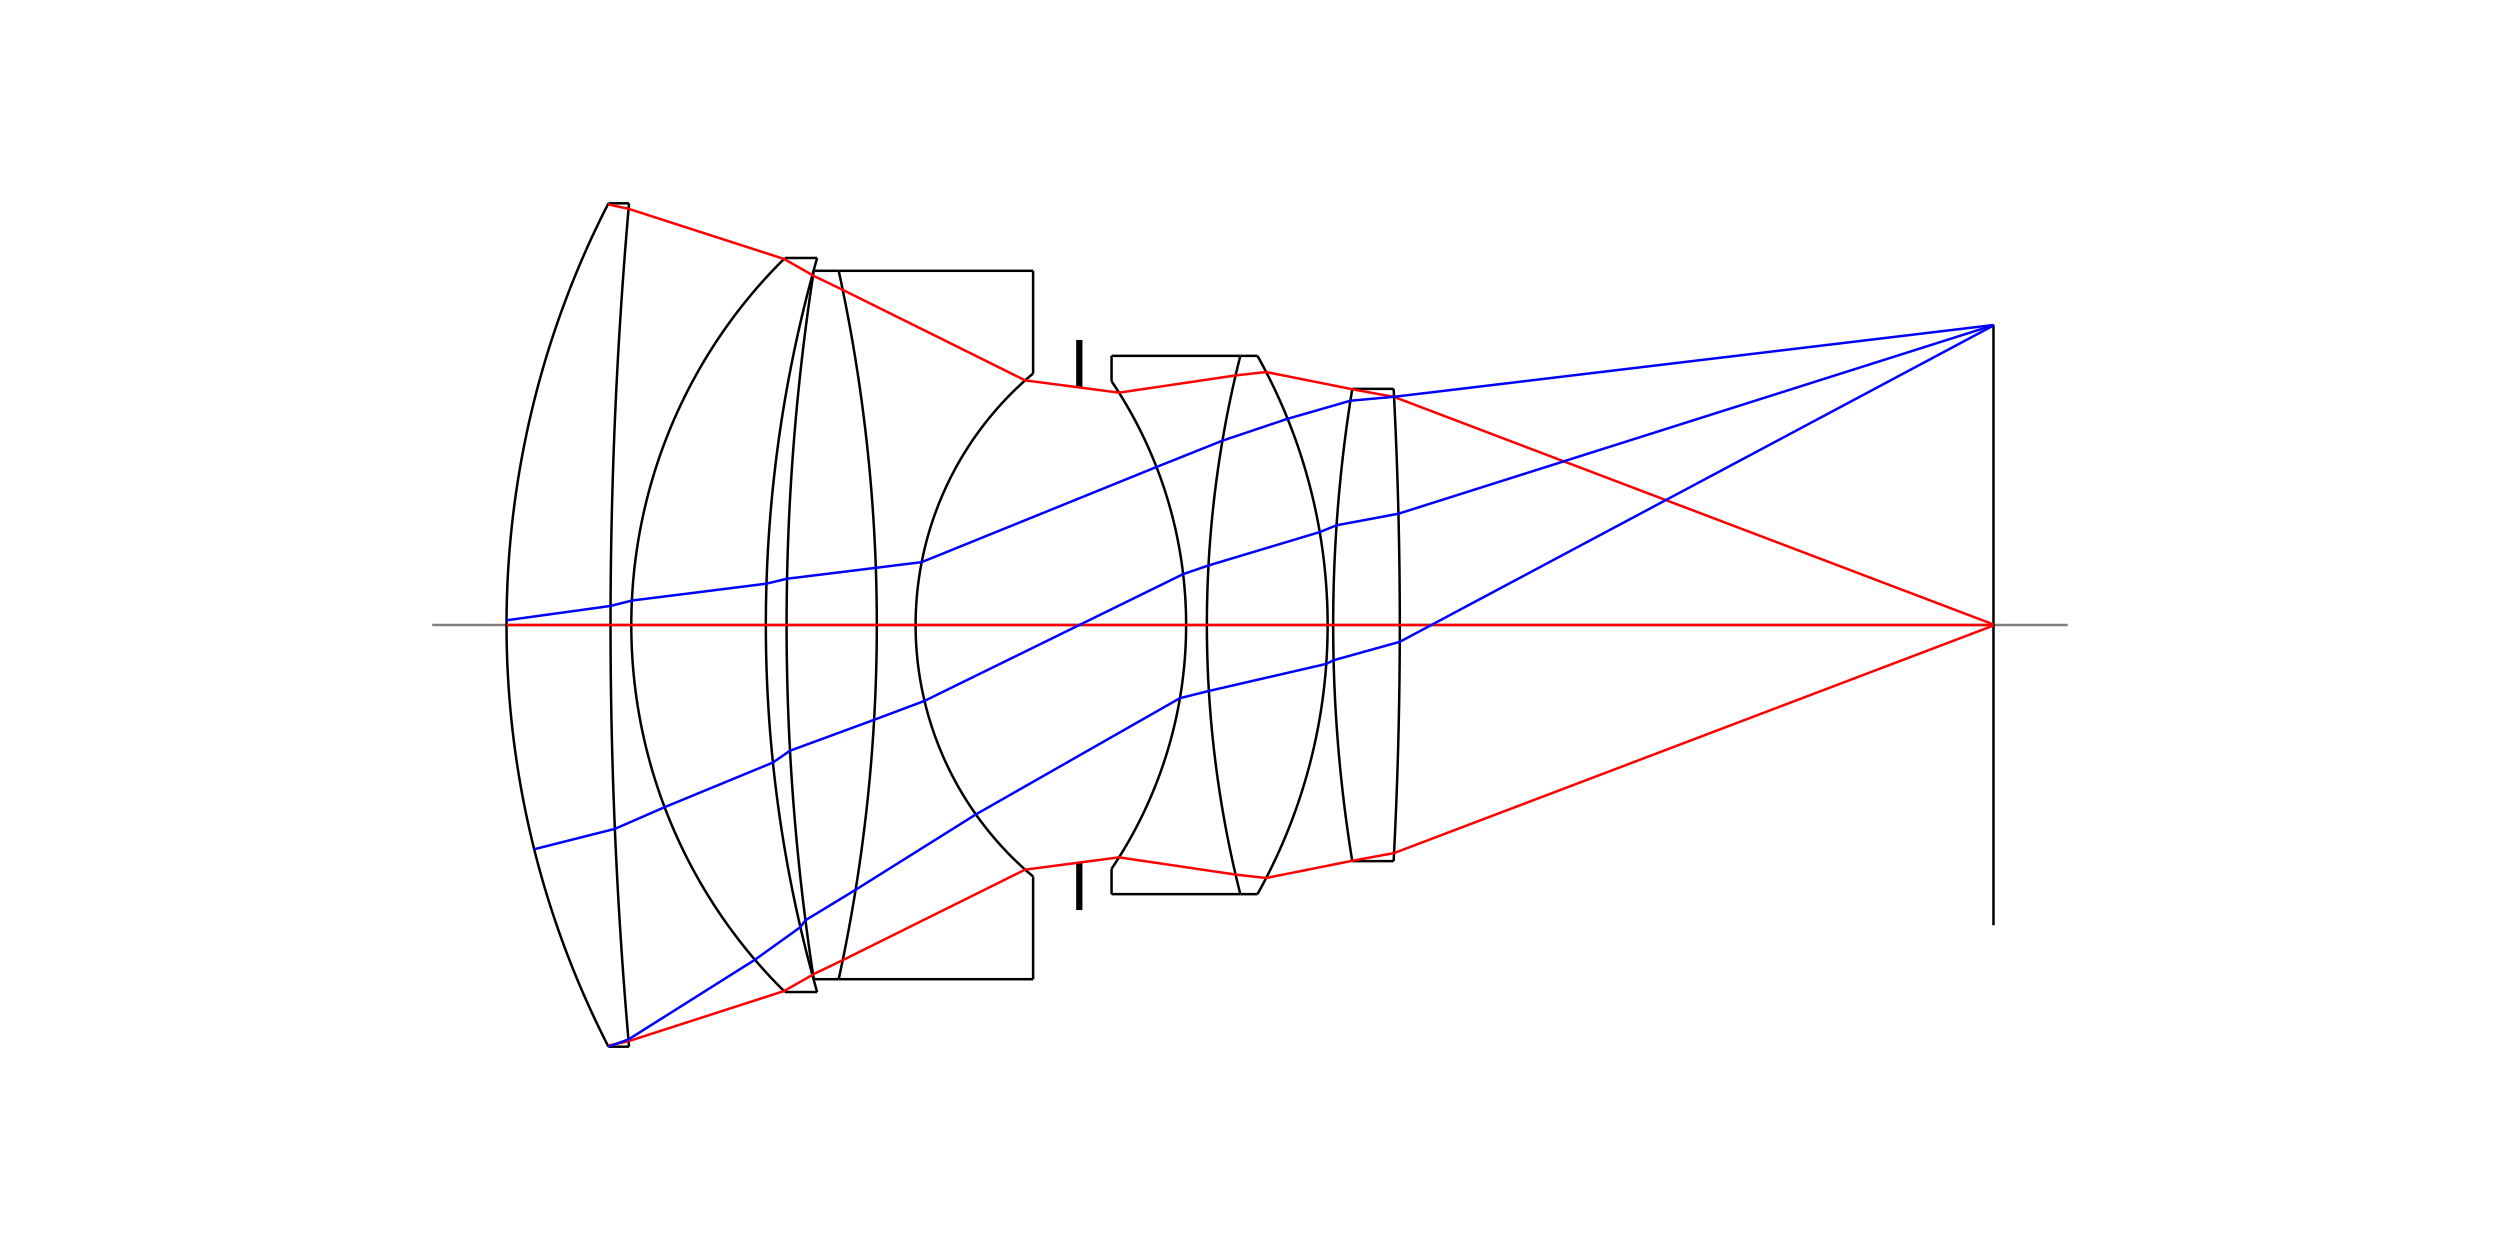
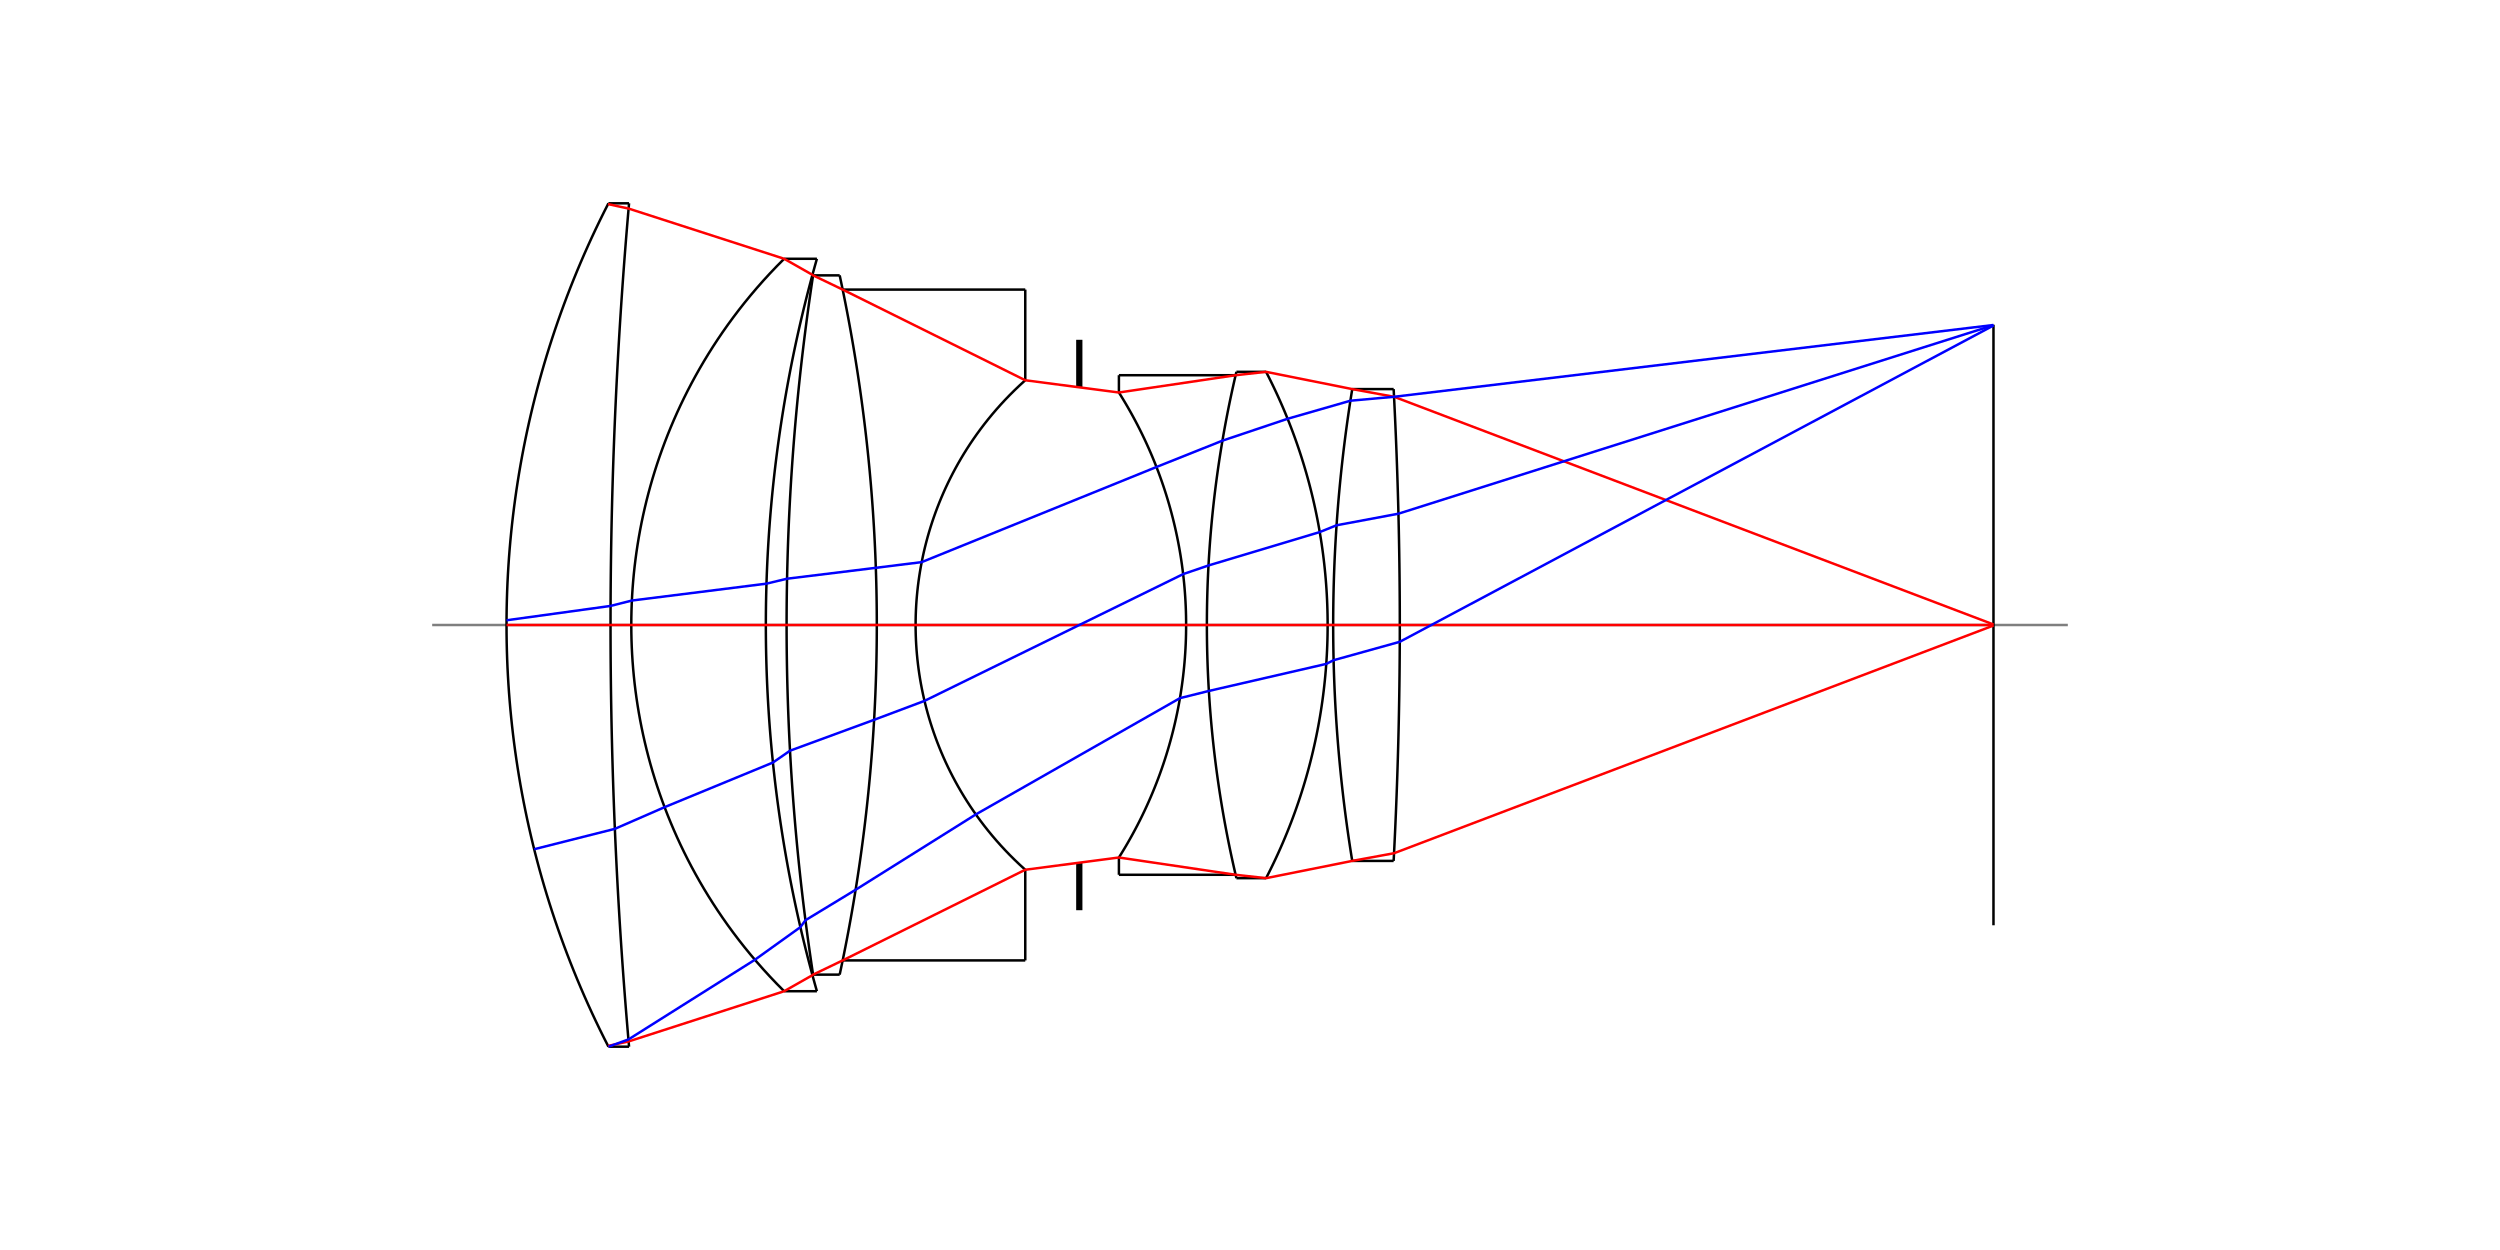
<svg xmlns="http://www.w3.org/2000/svg" width="1000px" height="500px" version="1.1">
  <rect x="0" y="0" width="1000" height="500" fill="#ffffff" />
  <defs>
    <g id="dot">
      <line x1="1" y1="1" x2="0" y2="0" />
    </g>
    <g id="cross">
      <line x1="-3" y1="0" x2="3" y2="0" />
      <line x1="0" y1="-3" x2="0" y2="3" />
    </g>
    <g id="square">
      <line x1="-3" y1="-3" x2="-3" y2="3" />
      <line x1="-3" y1="3" x2="3" y2="3" />
      <line x1="3" y1="3" x2="3" y2="-3" />
      <line x1="3" y1="-3" x2="-3" y2="-3" />
    </g>
    <g id="round">
      <ellipse cx="0" cy="0" rx="3" ry="3" fill="none" />
    </g>
    <g id="triangle">
      <line x1="0" y1="-3" x2="-3" y2="3" />
      <line x1="-3" y1="3" x2="3" y2="3" />
      <line x1="0" y1="-3" x2="3" y2="3" />
    </g>
  </defs>
  <line x1="172.87" y1="250" x2="827.13" y2="250" stroke="#7f7f7f" />
-   <line x1="431.718" y1="154.983" x2="431.718" y2="135.98" stroke="#000000" stroke-width="2.5" />
-   <line x1="431.718" y1="345.017" x2="431.718" y2="364.02" stroke="#000000" stroke-width="2.5" />
+   <line x1="431.718" y1="154.929" x2="431.718" y2="135.915" stroke="#000000" stroke-width="2.5" />
+   <line x1="431.718" y1="345.071" x2="431.718" y2="364.085" stroke="#000000" stroke-width="2.5" />
  <polyline fill="none" stroke="#000000" points="243.376,418.674 241.666,415.3 239.999,411.927 238.374,408.553 236.791,405.18 235.25,401.806 233.749,398.433 232.289,395.059 230.867,391.686 229.486,388.312 228.142,384.939 226.837,381.565 225.57,378.192 224.34,374.818 223.147,371.445 221.991,368.072 220.871,364.698 219.786,361.325 218.738,357.951 217.724,354.578 216.746,351.204 215.802,347.831 214.892,344.457 214.017,341.084 213.175,337.71 212.367,334.337 211.592,330.963 210.851,327.59 210.143,324.216 209.467,320.843 208.824,317.469 208.213,314.096 207.635,310.722 207.089,307.349 206.574,303.976 206.092,300.602 205.641,297.229 205.222,293.855 204.834,290.482 204.478,287.108 204.153,283.735 203.859,280.361 203.596,276.988 203.365,273.614 203.164,270.241 202.994,266.867 202.856,263.494 202.748,260.12 202.671,256.747 202.624,253.373 202.609,250 202.624,246.627 202.671,243.253 202.748,239.88 202.856,236.506 202.994,233.133 203.164,229.759 203.365,226.386 203.596,223.012 203.859,219.639 204.153,216.265 204.478,212.892 204.834,209.518 205.222,206.145 205.641,202.771 206.092,199.398 206.574,196.024 207.089,192.651 207.635,189.278 208.213,185.904 208.824,182.531 209.467,179.157 210.143,175.784 210.851,172.41 211.592,169.037 212.367,165.663 213.175,162.29 214.017,158.916 214.892,155.543 215.802,152.169 216.746,148.796 217.724,145.422 218.738,142.049 219.786,138.675 220.871,135.302 221.991,131.928 223.147,128.555 224.34,125.182 225.57,121.808 226.837,118.435 228.142,115.061 229.486,111.688 230.867,108.314 232.289,104.941 233.749,101.567 235.25,98.194 236.791,94.82 238.374,91.447 239.999,88.073 241.666,84.7 243.376,81.326 " />
  <polyline fill="none" stroke="#000000" points="251.623,418.674 251.329,415.3 251.041,411.927 250.759,408.553 250.483,405.18 250.213,401.806 249.949,398.433 249.691,395.059 249.438,391.686 249.192,388.312 248.952,384.939 248.718,381.565 248.489,378.192 248.267,374.818 248.051,371.445 247.84,368.072 247.636,364.698 247.437,361.325 247.244,357.951 247.058,354.578 246.877,351.204 246.702,347.831 246.533,344.457 246.371,341.084 246.214,337.71 246.063,334.337 245.917,330.963 245.778,327.59 245.645,324.216 245.518,320.843 245.396,317.469 245.281,314.096 245.171,310.722 245.068,307.349 244.97,303.976 244.878,300.602 244.793,297.229 244.713,293.855 244.639,290.482 244.571,287.108 244.509,283.735 244.452,280.361 244.402,276.988 244.358,273.614 244.319,270.241 244.287,266.867 244.26,263.494 244.239,260.12 244.225,256.747 244.216,253.373 244.213,250 244.216,246.627 244.225,243.253 244.239,239.88 244.26,236.506 244.287,233.133 244.319,229.759 244.358,226.386 244.402,223.012 244.452,219.639 244.509,216.265 244.571,212.892 244.639,209.518 244.713,206.145 244.793,202.771 244.878,199.398 244.97,196.024 245.068,192.651 245.171,189.278 245.281,185.904 245.396,182.531 245.518,179.157 245.645,175.784 245.778,172.41 245.917,169.037 246.063,165.663 246.214,162.29 246.371,158.916 246.533,155.543 246.702,152.169 246.877,148.796 247.058,145.422 247.244,142.049 247.437,138.675 247.636,135.302 247.84,131.928 248.051,128.555 248.267,125.182 248.489,121.808 248.718,118.435 248.952,115.061 249.192,111.688 249.438,108.314 249.691,104.941 249.949,101.567 250.213,98.194 250.483,94.82 250.759,91.447 251.041,88.073 251.329,84.7 251.623,81.326 " />
  <line x1="243.376" y1="81.326" x2="251.623" y2="81.326" stroke="#000000" />
  <line x1="243.376" y1="418.674" x2="251.623" y2="418.674" stroke="#000000" />
-   <polyline fill="none" stroke="#000000" points="313.989,396.809 311.066,393.873 308.258,390.937 305.558,388 302.959,385.064 300.458,382.128 298.05,379.192 295.73,376.256 293.495,373.32 291.342,370.383 289.266,367.447 287.267,364.511 285.34,361.575 283.483,358.639 281.695,355.702 279.973,352.766 278.315,349.83 276.72,346.894 275.185,343.958 273.71,341.022 272.293,338.085 270.933,335.149 269.628,332.213 268.377,329.277 267.179,326.341 266.034,323.405 264.94,320.468 263.896,317.532 262.902,314.596 261.957,311.66 261.06,308.724 260.211,305.787 259.408,302.851 258.652,299.915 257.942,296.979 257.277,294.043 256.657,291.107 256.081,288.17 255.55,285.234 255.062,282.298 254.617,279.362 254.216,276.426 253.858,273.489 253.542,270.553 253.269,267.617 253.038,264.681 252.85,261.745 252.703,258.809 252.598,255.872 252.535,252.936 252.515,250 252.535,247.064 252.598,244.128 252.703,241.191 252.85,238.255 253.038,235.319 253.269,232.383 253.542,229.447 253.858,226.511 254.216,223.574 254.617,220.638 255.062,217.702 255.55,214.766 256.081,211.83 256.657,208.893 257.277,205.957 257.942,203.021 258.652,200.085 259.408,197.149 260.211,194.213 261.06,191.276 261.957,188.34 262.902,185.404 263.896,182.468 264.94,179.532 266.034,176.595 267.179,173.659 268.377,170.723 269.628,167.787 270.933,164.851 272.293,161.915 273.71,158.978 275.185,156.042 276.72,153.106 278.315,150.17 279.973,147.234 281.695,144.298 283.483,141.361 285.34,138.425 287.267,135.489 289.266,132.553 291.342,129.617 293.495,126.68 295.73,123.744 298.05,120.808 300.458,117.872 302.959,114.936 305.558,112 308.258,109.063 311.066,106.127 313.989,103.191 " />
-   <polyline fill="none" stroke="#000000" points="326.852,396.809 326.024,393.873 325.214,390.937 324.422,388 323.648,385.064 322.891,382.128 322.152,379.192 321.431,376.256 320.728,373.32 320.042,370.383 319.373,367.447 318.722,364.511 318.088,361.575 317.471,358.639 316.871,355.702 316.288,352.766 315.723,349.83 315.174,346.894 314.642,343.958 314.127,341.022 313.629,338.085 313.148,335.149 312.684,332.213 312.236,329.277 311.805,326.341 311.39,323.405 310.992,320.468 310.61,317.532 310.245,314.596 309.897,311.66 309.565,308.724 309.249,305.787 308.95,302.851 308.667,299.915 308.4,296.979 308.149,294.043 307.915,291.107 307.697,288.17 307.496,285.234 307.31,282.298 307.141,279.362 306.988,276.426 306.851,273.489 306.73,270.553 306.625,267.617 306.537,264.681 306.464,261.745 306.408,258.809 306.367,255.872 306.343,252.936 306.335,250 306.343,247.064 306.367,244.128 306.408,241.191 306.464,238.255 306.537,235.319 306.625,232.383 306.73,229.447 306.851,226.511 306.988,223.574 307.141,220.638 307.31,217.702 307.496,214.766 307.697,211.83 307.915,208.893 308.149,205.957 308.4,203.021 308.667,200.085 308.95,197.149 309.249,194.213 309.565,191.276 309.897,188.34 310.245,185.404 310.61,182.468 310.992,179.532 311.39,176.595 311.805,173.659 312.236,170.723 312.684,167.787 313.148,164.851 313.629,161.915 314.127,158.978 314.642,156.042 315.174,153.106 315.723,150.17 316.288,147.234 316.871,144.298 317.471,141.361 318.088,138.425 318.722,135.489 319.373,132.553 320.042,129.617 320.728,126.68 321.431,123.744 322.152,120.808 322.891,117.872 323.648,114.936 324.422,112 325.214,109.063 326.024,106.127 326.852,103.191 " />
-   <line x1="313.989" y1="103.191" x2="326.852" y2="103.191" stroke="#000000" />
-   <line x1="313.989" y1="396.809" x2="326.852" y2="396.809" stroke="#000000" />
-   <polyline fill="none" stroke="#000000" points="325.512,391.676 325.079,388.842 324.655,386.009 324.24,383.175 323.833,380.342 323.436,377.508 323.047,374.675 322.668,371.841 322.297,369.008 321.935,366.174 321.582,363.341 321.238,360.507 320.903,357.674 320.576,354.84 320.259,352.007 319.95,349.173 319.65,346.34 319.359,343.506 319.076,340.673 318.802,337.839 318.537,335.005 318.281,332.172 318.034,329.338 317.795,326.505 317.565,323.671 317.344,320.838 317.131,318.004 316.928,315.171 316.733,312.337 316.546,309.504 316.369,306.67 316.2,303.837 316.039,301.003 315.888,298.17 315.745,295.336 315.611,292.503 315.485,289.669 315.368,286.836 315.26,284.002 315.161,281.169 315.07,278.335 314.988,275.502 314.914,272.668 314.849,269.835 314.793,267.001 314.745,264.168 314.706,261.334 314.676,258.501 314.654,255.667 314.641,252.834 314.637,250 314.641,247.166 314.654,244.333 314.676,241.499 314.706,238.666 314.745,235.832 314.793,232.999 314.849,230.165 314.914,227.332 314.988,224.498 315.07,221.665 315.161,218.831 315.26,215.998 315.368,213.164 315.485,210.331 315.611,207.497 315.745,204.664 315.888,201.83 316.039,198.997 316.2,196.163 316.369,193.33 316.546,190.496 316.733,187.663 316.928,184.829 317.131,181.996 317.344,179.162 317.565,176.329 317.795,173.495 318.034,170.662 318.281,167.828 318.537,164.995 318.802,162.161 319.076,159.327 319.359,156.494 319.65,153.66 319.95,150.827 320.259,147.993 320.576,145.16 320.903,142.326 321.238,139.493 321.582,136.659 321.935,133.826 322.297,130.992 322.668,128.159 323.047,125.325 323.436,122.492 323.833,119.658 324.24,116.825 324.655,113.991 325.079,111.158 325.512,108.324 " />
-   <polyline fill="none" stroke="#000000" points="335.477,391.676 336.088,388.842 336.685,386.009 337.27,383.175 337.842,380.342 338.401,377.508 338.947,374.675 339.481,371.841 340.002,369.008 340.51,366.174 341.006,363.341 341.489,360.507 341.96,357.674 342.418,354.84 342.863,352.007 343.296,349.173 343.717,346.34 344.125,343.506 344.52,340.673 344.904,337.839 345.274,335.005 345.633,332.172 345.979,329.338 346.313,326.505 346.634,323.671 346.944,320.838 347.241,318.004 347.525,315.171 347.798,312.337 348.058,309.504 348.306,306.67 348.542,303.837 348.766,301.003 348.978,298.17 349.177,295.336 349.364,292.503 349.539,289.669 349.703,286.836 349.853,284.002 349.992,281.169 350.119,278.335 350.234,275.502 350.336,272.668 350.427,269.835 350.505,267.001 350.571,264.168 350.626,261.334 350.668,258.501 350.698,255.667 350.716,252.834 350.722,250 350.716,247.166 350.698,244.333 350.668,241.499 350.626,238.666 350.571,235.832 350.505,232.999 350.427,230.165 350.336,227.332 350.234,224.498 350.119,221.665 349.992,218.831 349.853,215.998 349.703,213.164 349.539,210.331 349.364,207.497 349.177,204.664 348.978,201.83 348.766,198.997 348.542,196.163 348.306,193.33 348.058,190.496 347.798,187.663 347.525,184.829 347.241,181.996 346.944,179.162 346.634,176.329 346.313,173.495 345.979,170.662 345.633,167.828 345.274,164.995 344.904,162.161 344.52,159.327 344.125,156.494 343.717,153.66 343.296,150.827 342.863,147.993 342.418,145.16 341.96,142.326 341.489,139.493 341.006,136.659 340.51,133.826 340.002,130.992 339.481,128.159 338.947,125.325 338.401,122.492 337.842,119.658 337.27,116.825 336.685,113.991 336.088,111.158 335.477,108.324 " />
-   <polyline fill="none" stroke="#000000" points="413.245,350.61 410.896,348.598 408.656,346.586 406.515,344.574 404.467,342.562 402.505,340.549 400.626,338.537 398.823,336.525 397.093,334.513 395.432,332.501 393.836,330.488 392.304,328.476 390.831,326.464 389.416,324.452 388.056,322.439 386.75,320.427 385.494,318.415 384.289,316.403 383.132,314.391 382.021,312.378 380.956,310.366 379.935,308.354 378.957,306.342 378.02,304.33 377.125,302.317 376.27,300.305 375.454,298.293 374.676,296.281 373.936,294.269 373.233,292.256 372.567,290.244 371.936,288.232 371.34,286.22 370.78,284.208 370.253,282.195 369.761,280.183 369.301,278.171 368.876,276.159 368.482,274.146 368.122,272.134 367.793,270.122 367.497,268.11 367.232,266.098 366.999,264.085 366.798,262.073 366.627,260.061 366.488,258.049 366.38,256.037 366.303,254.024 366.256,252.012 366.241,250 366.256,247.988 366.303,245.976 366.38,243.963 366.488,241.951 366.627,239.939 366.798,237.927 366.999,235.915 367.232,233.902 367.497,231.89 367.793,229.878 368.122,227.866 368.482,225.854 368.876,223.841 369.301,221.829 369.761,219.817 370.253,217.805 370.78,215.792 371.34,213.78 371.936,211.768 372.567,209.756 373.233,207.744 373.936,205.731 374.676,203.719 375.454,201.707 376.27,199.695 377.125,197.683 378.02,195.67 378.957,193.658 379.935,191.646 380.956,189.634 382.021,187.622 383.132,185.609 384.289,183.597 385.494,181.585 386.75,179.573 388.056,177.561 389.416,175.548 390.831,173.536 392.304,171.524 393.836,169.512 395.432,167.499 397.093,165.487 398.823,163.475 400.626,161.463 402.505,159.451 404.467,157.438 406.515,155.426 408.656,153.414 410.896,151.402 413.245,149.39 " />
-   <line x1="413.245" y1="149.39" x2="413.245" y2="108.324" stroke="#000000" />
-   <line x1="413.245" y1="350.61" x2="413.245" y2="391.676" stroke="#000000" />
-   <line x1="325.512" y1="108.324" x2="335.477" y2="108.324" stroke="#000000" />
-   <line x1="325.512" y1="391.676" x2="335.477" y2="391.676" stroke="#000000" />
-   <line x1="335.477" y1="108.324" x2="413.245" y2="108.324" stroke="#000000" />
-   <line x1="335.477" y1="391.676" x2="413.245" y2="391.676" stroke="#000000" />
-   <polyline fill="none" stroke="#000000" points="444.624,347.503 445.921,345.553 447.181,343.603 448.405,341.653 449.593,339.702 450.746,337.752 451.866,335.802 452.952,333.852 454.006,331.902 455.028,329.952 456.02,328.002 456.98,326.052 457.911,324.102 458.813,322.152 459.685,320.202 460.529,318.252 461.345,316.302 462.133,314.352 462.895,312.402 463.629,310.452 464.337,308.502 465.019,306.552 465.675,304.602 466.306,302.651 466.911,300.701 467.491,298.751 468.047,296.801 468.579,294.851 469.086,292.901 469.569,290.951 470.029,289.001 470.465,287.051 470.877,285.101 471.267,283.151 471.633,281.201 471.976,279.251 472.297,277.301 472.595,275.351 472.87,273.401 473.123,271.451 473.354,269.501 473.563,267.55 473.749,265.6 473.913,263.65 474.055,261.7 474.175,259.75 474.274,257.8 474.35,255.85 474.405,253.9 474.437,251.95 474.448,250 474.437,248.05 474.405,246.1 474.35,244.15 474.274,242.2 474.175,240.25 474.055,238.3 473.913,236.35 473.749,234.4 473.563,232.45 473.354,230.499 473.123,228.549 472.87,226.599 472.595,224.649 472.297,222.699 471.976,220.749 471.633,218.799 471.267,216.849 470.877,214.899 470.465,212.949 470.029,210.999 469.569,209.049 469.086,207.099 468.579,205.149 468.047,203.199 467.491,201.249 466.911,199.299 466.306,197.349 465.675,195.398 465.019,193.448 464.337,191.498 463.629,189.548 462.895,187.598 462.133,185.648 461.345,183.698 460.529,181.748 459.685,179.798 458.813,177.848 457.911,175.898 456.98,173.948 456.02,171.998 455.028,170.048 454.006,168.098 452.952,166.148 451.866,164.198 450.746,162.248 449.593,160.298 448.405,158.347 447.181,156.397 445.921,154.447 444.624,152.497 " />
-   <line x1="444.624" y1="152.497" x2="444.624" y2="142.342" stroke="#000000" />
-   <line x1="444.624" y1="347.503" x2="444.624" y2="357.658" stroke="#000000" />
-   <polyline fill="none" stroke="#000000" points="496.128,357.658 495.59,355.505 495.064,353.352 494.549,351.199 494.046,349.045 493.554,346.892 493.074,344.739 492.604,342.586 492.146,340.433 491.7,338.28 491.264,336.126 490.84,333.973 490.427,331.82 490.025,329.667 489.634,327.514 489.254,325.361 488.885,323.208 488.527,321.054 488.18,318.901 487.844,316.748 487.519,314.595 487.205,312.442 486.901,310.289 486.609,308.135 486.327,305.982 486.056,303.829 485.796,301.676 485.547,299.523 485.308,297.37 485.08,295.216 484.863,293.063 484.657,290.91 484.461,288.757 484.276,286.604 484.101,284.451 483.938,282.297 483.784,280.144 483.642,277.991 483.51,275.838 483.388,273.685 483.278,271.532 483.177,269.378 483.088,267.225 483.009,265.072 482.94,262.919 482.882,260.766 482.835,258.613 482.798,256.459 482.771,254.306 482.756,252.153 482.75,250 482.756,247.847 482.771,245.694 482.798,243.541 482.835,241.387 482.882,239.234 482.94,237.081 483.009,234.928 483.088,232.775 483.177,230.622 483.278,228.468 483.388,226.315 483.51,224.162 483.642,222.009 483.784,219.856 483.938,217.703 484.101,215.549 484.276,213.396 484.461,211.243 484.657,209.09 484.863,206.937 485.08,204.784 485.308,202.63 485.547,200.477 485.796,198.324 486.056,196.171 486.327,194.018 486.609,191.865 486.901,189.711 487.205,187.558 487.519,185.405 487.844,183.252 488.18,181.099 488.527,178.946 488.885,176.792 489.254,174.639 489.634,172.486 490.025,170.333 490.427,168.18 490.84,166.027 491.264,163.874 491.7,161.72 492.146,159.567 492.604,157.414 493.074,155.261 493.554,153.108 494.046,150.955 494.549,148.801 495.064,146.648 495.59,144.495 496.128,142.342 " />
-   <polyline fill="none" stroke="#000000" points="502.991,357.658 504.179,355.505 505.337,353.352 506.464,351.199 507.561,349.045 508.629,346.892 509.667,344.739 510.677,342.586 511.659,340.433 512.613,338.28 513.54,336.126 514.44,333.973 515.313,331.82 516.161,329.667 516.982,327.514 517.777,325.361 518.548,323.208 519.293,321.054 520.013,318.901 520.709,316.748 521.381,314.595 522.028,312.442 522.652,310.289 523.252,308.135 523.829,305.982 524.382,303.829 524.913,301.676 525.42,299.523 525.905,297.37 526.367,295.216 526.807,293.063 527.225,290.91 527.62,288.757 527.993,286.604 528.345,284.451 528.674,282.297 528.982,280.144 529.269,277.991 529.533,275.838 529.777,273.685 529.999,271.532 530.199,269.378 530.378,267.225 530.537,265.072 530.673,262.919 530.789,260.766 530.884,258.613 530.958,256.459 531.01,254.306 531.042,252.153 531.052,250 531.042,247.847 531.01,245.694 530.958,243.541 530.884,241.387 530.789,239.234 530.673,237.081 530.537,234.928 530.378,232.775 530.199,230.622 529.999,228.468 529.777,226.315 529.533,224.162 529.269,222.009 528.982,219.856 528.674,217.703 528.345,215.549 527.993,213.396 527.62,211.243 527.225,209.09 526.807,206.937 526.367,204.784 525.905,202.63 525.42,200.477 524.913,198.324 524.382,196.171 523.829,194.018 523.252,191.865 522.652,189.711 522.028,187.558 521.381,185.405 520.709,183.252 520.013,181.099 519.293,178.946 518.548,176.792 517.777,174.639 516.982,172.486 516.161,170.333 515.313,168.18 514.44,166.027 513.54,163.874 512.613,161.72 511.659,159.567 510.677,157.414 509.667,155.261 508.629,153.108 507.561,150.955 506.464,148.801 505.337,146.648 504.179,144.495 502.991,142.342 " />
-   <line x1="444.624" y1="142.342" x2="496.128" y2="142.342" stroke="#000000" />
-   <line x1="444.624" y1="357.658" x2="496.128" y2="357.658" stroke="#000000" />
-   <line x1="496.128" y1="142.342" x2="502.991" y2="142.342" stroke="#000000" />
-   <line x1="496.128" y1="357.658" x2="502.991" y2="357.658" stroke="#000000" />
-   <polyline fill="none" stroke="#000000" points="540.908,344.451 540.604,342.562 540.306,340.673 540.014,338.784 539.728,336.895 539.449,335.005 539.176,333.116 538.909,331.227 538.649,329.338 538.395,327.449 538.147,325.56 537.905,323.671 537.669,321.782 537.44,319.893 537.217,318.004 537,316.115 536.789,314.226 536.584,312.337 536.386,310.448 536.194,308.559 536.008,306.67 535.828,304.781 535.654,302.892 535.486,301.003 535.325,299.114 535.17,297.225 535.02,295.336 534.877,293.447 534.74,291.558 534.609,289.669 534.485,287.78 534.366,285.891 534.254,284.002 534.147,282.113 534.047,280.224 533.953,278.335 533.864,276.446 533.782,274.557 533.706,272.668 533.637,270.779 533.573,268.89 533.515,267.001 533.463,265.112 533.418,263.223 533.378,261.334 533.345,259.445 533.318,257.556 533.296,255.667 533.281,253.778 533.272,251.889 533.269,250 533.272,248.111 533.281,246.222 533.296,244.333 533.318,242.444 533.345,240.555 533.378,238.666 533.418,236.777 533.463,234.888 533.515,232.999 533.573,231.11 533.637,229.221 533.706,227.332 533.782,225.443 533.864,223.554 533.953,221.665 534.047,219.776 534.147,217.887 534.254,215.998 534.366,214.109 534.485,212.22 534.609,210.331 534.74,208.442 534.877,206.553 535.02,204.664 535.17,202.775 535.325,200.886 535.486,198.997 535.654,197.108 535.828,195.219 536.008,193.33 536.194,191.441 536.386,189.552 536.584,187.663 536.789,185.774 537,183.885 537.217,181.996 537.44,180.107 537.669,178.218 537.905,176.329 538.147,174.44 538.395,172.551 538.649,170.662 538.909,168.773 539.176,166.884 539.449,164.995 539.728,163.105 540.014,161.216 540.306,159.327 540.604,157.438 540.908,155.549 " />
-   <polyline fill="none" stroke="#000000" points="557.451,344.451 557.549,342.562 557.645,340.673 557.739,338.784 557.831,336.895 557.92,335.005 558.008,333.116 558.094,331.227 558.178,329.338 558.26,327.449 558.34,325.56 558.418,323.671 558.494,321.782 558.568,319.893 558.641,318.004 558.711,316.115 558.779,314.226 558.845,312.337 558.909,310.448 558.971,308.559 559.032,306.67 559.09,304.781 559.146,302.892 559.2,301.003 559.253,299.114 559.303,297.225 559.352,295.336 559.398,293.447 559.442,291.558 559.485,289.669 559.525,287.78 559.564,285.891 559.6,284.002 559.635,282.113 559.667,280.224 559.698,278.335 559.727,276.446 559.753,274.557 559.778,272.668 559.801,270.779 559.821,268.89 559.84,267.001 559.857,265.112 559.872,263.223 559.885,261.334 559.895,259.445 559.904,257.556 559.911,255.667 559.916,253.778 559.919,251.889 559.92,250 559.919,248.111 559.916,246.222 559.911,244.333 559.904,242.444 559.895,240.555 559.885,238.666 559.872,236.777 559.857,234.888 559.84,232.999 559.821,231.11 559.801,229.221 559.778,227.332 559.753,225.443 559.727,223.554 559.698,221.665 559.667,219.776 559.635,217.887 559.6,215.998 559.564,214.109 559.525,212.22 559.485,210.331 559.442,208.442 559.398,206.553 559.352,204.664 559.303,202.775 559.253,200.886 559.2,198.997 559.146,197.108 559.09,195.219 559.032,193.33 558.971,191.441 558.909,189.552 558.845,187.663 558.779,185.774 558.711,183.885 558.641,181.996 558.568,180.107 558.494,178.218 558.418,176.329 558.34,174.44 558.26,172.551 558.178,170.662 558.094,168.773 558.008,166.884 557.92,164.995 557.831,163.105 557.739,161.216 557.645,159.327 557.549,157.438 557.451,155.549 " />
-   <line x1="540.908" y1="155.549" x2="557.451" y2="155.549" stroke="#000000" />
-   <line x1="540.908" y1="344.451" x2="557.451" y2="344.451" stroke="#000000" />
+   <polyline fill="none" stroke="#000000" points="313.661,396.486 310.758,393.556 307.968,390.626 305.284,387.697 302.702,384.767 300.216,381.837 297.821,378.907 295.515,375.978 293.293,373.048 291.151,370.118 289.087,367.189 287.098,364.259 285.182,361.329 283.335,358.399 281.556,355.47 279.843,352.54 278.193,349.61 276.606,346.681 275.079,343.751 273.612,340.821 272.201,337.891 270.848,334.962 269.549,332.032 268.304,329.102 267.112,326.173 265.972,323.243 264.884,320.313 263.845,317.383 262.855,314.454 261.915,311.524 261.022,308.594 260.176,305.665 259.378,302.735 258.625,299.805 257.918,296.875 257.256,293.946 256.638,291.016 256.065,288.086 255.536,285.157 255.051,282.227 254.608,279.297 254.209,276.367 253.852,273.438 253.538,270.508 253.266,267.578 253.036,264.649 252.848,261.719 252.702,258.789 252.598,255.859 252.535,252.93 252.515,250 252.535,247.07 252.598,244.141 252.702,241.211 252.848,238.281 253.036,235.351 253.266,232.422 253.538,229.492 253.852,226.562 254.209,223.633 254.608,220.703 255.051,217.773 255.536,214.843 256.065,211.914 256.638,208.984 257.256,206.054 257.918,203.125 258.625,200.195 259.378,197.265 260.176,194.335 261.022,191.406 261.915,188.476 262.855,185.546 263.845,182.617 264.884,179.687 265.972,176.757 267.112,173.827 268.304,170.898 269.549,167.968 270.848,165.038 272.201,162.109 273.612,159.179 275.079,156.249 276.606,153.319 278.193,150.39 279.843,147.46 281.556,144.53 283.335,141.601 285.182,138.671 287.098,135.741 289.087,132.811 291.151,129.882 293.293,126.952 295.515,124.022 297.821,121.093 300.216,118.163 302.702,115.233 305.284,112.303 307.968,109.374 310.758,106.444 313.661,103.514 " />
+   <polyline fill="none" stroke="#000000" points="326.76,396.486 325.935,393.556 325.129,390.626 324.341,387.697 323.57,384.767 322.817,381.837 322.082,378.907 321.364,375.978 320.664,373.048 319.981,370.118 319.315,367.189 318.666,364.259 318.035,361.329 317.421,358.399 316.824,355.47 316.244,352.54 315.681,349.61 315.135,346.681 314.605,343.751 314.093,340.821 313.597,337.891 313.118,334.962 312.656,332.032 312.21,329.102 311.78,326.173 311.368,323.243 310.971,320.313 310.592,317.383 310.228,314.454 309.881,311.524 309.551,308.594 309.236,305.665 308.938,302.735 308.656,299.805 308.391,296.875 308.141,293.946 307.908,291.016 307.691,288.086 307.491,285.157 307.306,282.227 307.137,279.297 306.985,276.367 306.848,273.438 306.728,270.508 306.624,267.578 306.536,264.649 306.464,261.719 306.407,258.789 306.367,255.859 306.343,252.93 306.335,250 306.343,247.07 306.367,244.141 306.407,241.211 306.464,238.281 306.536,235.351 306.624,232.422 306.728,229.492 306.848,226.562 306.985,223.633 307.137,220.703 307.306,217.773 307.491,214.843 307.691,211.914 307.908,208.984 308.141,206.054 308.391,203.125 308.656,200.195 308.938,197.265 309.236,194.335 309.551,191.406 309.881,188.476 310.228,185.546 310.592,182.617 310.971,179.687 311.368,176.757 311.78,173.827 312.21,170.898 312.656,167.968 313.118,165.038 313.597,162.109 314.093,159.179 314.605,156.249 315.135,153.319 315.681,150.39 316.244,147.46 316.824,144.53 317.421,141.601 318.035,138.671 318.666,135.741 319.315,132.811 319.981,129.882 320.664,126.952 321.364,124.022 322.082,121.093 322.817,118.163 323.57,115.233 324.341,112.303 325.129,109.374 325.935,106.444 326.76,103.514 " />
+   <line x1="313.661" y1="103.514" x2="326.76" y2="103.514" stroke="#000000" />
+   <line x1="313.661" y1="396.486" x2="326.76" y2="396.486" stroke="#000000" />
+   <polyline fill="none" stroke="#000000" points="325.232,389.852 324.81,387.055 324.397,384.258 323.993,381.461 323.597,378.664 323.21,375.867 322.831,373.07 322.462,370.273 322.1,367.475 321.748,364.678 321.404,361.881 321.069,359.084 320.742,356.287 320.424,353.49 320.114,350.693 319.814,347.896 319.521,345.099 319.237,342.302 318.962,339.505 318.696,336.708 318.437,333.911 318.188,331.114 317.947,328.317 317.714,325.52 317.49,322.723 317.275,319.926 317.068,317.129 316.869,314.332 316.679,311.535 316.497,308.738 316.324,305.941 316.16,303.144 316.003,300.347 315.856,297.55 315.717,294.753 315.586,291.956 315.463,289.158 315.35,286.361 315.244,283.564 315.147,280.767 315.059,277.97 314.979,275.173 314.907,272.376 314.844,269.579 314.789,266.782 314.743,263.985 314.705,261.188 314.675,258.391 314.654,255.594 314.641,252.797 314.637,250 314.641,247.203 314.654,244.406 314.675,241.609 314.705,238.812 314.743,236.015 314.789,233.218 314.844,230.421 314.907,227.624 314.979,224.827 315.059,222.03 315.147,219.233 315.244,216.436 315.35,213.639 315.463,210.842 315.586,208.044 315.717,205.247 315.856,202.45 316.003,199.653 316.16,196.856 316.324,194.059 316.497,191.262 316.679,188.465 316.869,185.668 317.068,182.871 317.275,180.074 317.49,177.277 317.714,174.48 317.947,171.683 318.188,168.886 318.437,166.089 318.696,163.292 318.962,160.495 319.237,157.698 319.521,154.901 319.814,152.104 320.114,149.307 320.424,146.51 320.742,143.713 321.069,140.916 321.404,138.119 321.748,135.322 322.1,132.525 322.462,129.727 322.831,126.93 323.21,124.133 323.597,121.336 323.993,118.539 324.397,115.742 324.81,112.945 325.232,110.148 " />
+   <polyline fill="none" stroke="#000000" points="335.872,389.852 336.466,387.055 337.048,384.258 337.618,381.461 338.175,378.664 338.719,375.867 339.251,373.07 339.771,370.273 340.279,367.475 340.774,364.678 341.257,361.881 341.727,359.084 342.185,356.287 342.632,353.49 343.065,350.693 343.487,347.896 343.897,345.099 344.294,342.302 344.68,339.505 345.053,336.708 345.414,333.911 345.764,331.114 346.101,328.317 346.426,325.52 346.739,322.723 347.041,319.926 347.33,317.129 347.607,314.332 347.873,311.535 348.127,308.738 348.368,305.941 348.598,303.144 348.816,300.347 349.022,297.55 349.217,294.753 349.399,291.956 349.57,289.158 349.729,286.361 349.876,283.564 350.011,280.767 350.134,277.97 350.246,275.173 350.346,272.376 350.434,269.579 350.511,266.782 350.575,263.985 350.628,261.188 350.669,258.391 350.699,255.594 350.716,252.797 350.722,250 350.716,247.203 350.699,244.406 350.669,241.609 350.628,238.812 350.575,236.015 350.511,233.218 350.434,230.421 350.346,227.624 350.246,224.827 350.134,222.03 350.011,219.233 349.876,216.436 349.729,213.639 349.57,210.842 349.399,208.044 349.217,205.247 349.022,202.45 348.816,199.653 348.598,196.856 348.368,194.059 348.127,191.262 347.873,188.465 347.607,185.668 347.33,182.871 347.041,180.074 346.739,177.277 346.426,174.48 346.101,171.683 345.764,168.886 345.414,166.089 345.053,163.292 344.68,160.495 344.294,157.698 343.897,154.901 343.487,152.104 343.065,149.307 342.632,146.51 342.185,143.713 341.727,140.916 341.257,138.119 340.774,135.322 340.279,132.525 339.771,129.727 339.251,126.93 338.719,124.133 338.175,121.336 337.618,118.539 337.048,115.742 336.466,112.945 335.872,110.148 " />
+   <polyline fill="none" stroke="#000000" points="410.105,347.898 407.958,345.94 405.903,343.982 403.935,342.024 402.047,340.066 400.235,338.108 398.495,336.15 396.824,334.192 395.217,332.234 393.672,330.276 392.186,328.318 390.757,326.361 389.382,324.403 388.059,322.445 386.787,320.487 385.564,318.529 384.388,316.571 383.257,314.613 382.171,312.655 381.128,310.697 380.127,308.739 379.167,306.781 378.246,304.823 377.365,302.865 376.522,300.907 375.716,298.949 374.946,296.991 374.213,295.033 373.515,293.075 372.851,291.117 372.222,289.159 371.626,287.201 371.064,285.243 370.534,283.285 370.037,281.327 369.571,279.369 369.137,277.411 368.734,275.454 368.362,273.496 368.021,271.538 367.71,269.58 367.43,267.622 367.179,265.664 366.959,263.706 366.768,261.748 366.607,259.79 366.475,257.832 366.372,255.874 366.299,253.916 366.256,251.958 366.241,250 366.256,248.042 366.299,246.084 366.372,244.126 366.475,242.168 366.607,240.21 366.768,238.252 366.959,236.294 367.179,234.336 367.43,232.378 367.71,230.42 368.021,228.462 368.362,226.504 368.734,224.546 369.137,222.589 369.571,220.631 370.037,218.673 370.534,216.715 371.064,214.757 371.626,212.799 372.222,210.841 372.851,208.883 373.515,206.925 374.213,204.967 374.946,203.009 375.716,201.051 376.522,199.093 377.365,197.135 378.246,195.177 379.167,193.219 380.127,191.261 381.128,189.303 382.171,187.345 383.257,185.387 384.388,183.429 385.564,181.471 386.787,179.513 388.059,177.555 389.382,175.597 390.757,173.639 392.186,171.682 393.672,169.724 395.217,167.766 396.824,165.808 398.495,163.85 400.235,161.892 402.047,159.934 403.935,157.976 405.903,156.018 407.958,154.06 410.105,152.102 " />
+   <line x1="410.105" y1="152.102" x2="410.105" y2="115.836" stroke="#000000" />
+   <line x1="410.105" y1="347.898" x2="410.105" y2="384.164" stroke="#000000" />
+   <line x1="325.232" y1="110.148" x2="335.872" y2="110.148" stroke="#000000" />
+   <line x1="325.232" y1="389.852" x2="335.872" y2="389.852" stroke="#000000" />
+   <line x1="337.067" y1="115.836" x2="410.105" y2="115.836" stroke="#000000" />
+   <line x1="337.067" y1="384.164" x2="410.105" y2="384.164" stroke="#000000" />
+   <polyline fill="none" stroke="#000000" points="447.564,342.998 448.721,341.138 449.846,339.278 450.94,337.418 452.003,335.558 453.036,333.698 454.04,331.838 455.015,329.979 455.961,328.119 456.88,326.259 457.772,324.399 458.636,322.539 459.474,320.679 460.287,318.819 461.073,316.959 461.835,315.099 462.571,313.239 463.283,311.379 463.971,309.519 464.635,307.659 465.275,305.799 465.892,303.939 466.486,302.079 467.057,300.219 467.605,298.359 468.131,296.499 468.635,294.639 469.117,292.779 469.577,290.919 470.015,289.059 470.432,287.199 470.828,285.339 471.203,283.479 471.556,281.619 471.889,279.759 472.201,277.899 472.492,276.04 472.763,274.18 473.013,272.32 473.243,270.46 473.453,268.6 473.643,266.74 473.812,264.88 473.961,263.02 474.091,261.16 474.2,259.3 474.29,257.44 474.359,255.58 474.409,253.72 474.438,251.86 474.448,250 474.438,248.14 474.409,246.28 474.359,244.42 474.29,242.56 474.2,240.7 474.091,238.84 473.961,236.98 473.812,235.12 473.643,233.26 473.453,231.4 473.243,229.54 473.013,227.68 472.763,225.82 472.492,223.96 472.201,222.101 471.889,220.241 471.556,218.381 471.203,216.521 470.828,214.661 470.432,212.801 470.015,210.941 469.577,209.081 469.117,207.221 468.635,205.361 468.131,203.501 467.605,201.641 467.057,199.781 466.486,197.921 465.892,196.061 465.275,194.201 464.635,192.341 463.971,190.481 463.283,188.621 462.571,186.761 461.835,184.901 461.073,183.041 460.287,181.181 459.474,179.321 458.636,177.461 457.772,175.601 456.88,173.741 455.961,171.881 455.015,170.021 454.04,168.162 453.036,166.302 452.003,164.442 450.94,162.582 449.846,160.722 448.721,158.862 447.564,157.002 " />
+   <line x1="447.564" y1="157.002" x2="447.564" y2="150.088" stroke="#000000" />
+   <line x1="447.564" y1="342.998" x2="447.564" y2="349.912" stroke="#000000" />
+   <polyline fill="none" stroke="#000000" points="494.565,351.265 494.091,349.24 493.627,347.215 493.173,345.189 492.729,343.164 492.295,341.139 491.871,339.113 491.457,337.088 491.053,335.063 490.659,333.037 490.275,331.012 489.9,328.987 489.535,326.962 489.18,324.936 488.835,322.911 488.499,320.886 488.173,318.86 487.857,316.835 487.551,314.81 487.254,312.784 486.967,310.759 486.689,308.734 486.421,306.709 486.162,304.683 485.913,302.658 485.674,300.633 485.444,298.607 485.224,296.582 485.013,294.557 484.811,292.531 484.619,290.506 484.437,288.481 484.264,286.455 484.1,284.43 483.945,282.405 483.801,280.38 483.665,278.354 483.539,276.329 483.422,274.304 483.315,272.278 483.217,270.253 483.128,268.228 483.049,266.202 482.979,264.177 482.918,262.152 482.867,260.127 482.825,258.101 482.792,256.076 482.769,254.051 482.755,252.025 482.75,250 482.755,247.975 482.769,245.949 482.792,243.924 482.825,241.899 482.867,239.873 482.918,237.848 482.979,235.823 483.049,233.798 483.128,231.772 483.217,229.747 483.315,227.722 483.422,225.696 483.539,223.671 483.665,221.646 483.801,219.62 483.945,217.595 484.1,215.57 484.264,213.545 484.437,211.519 484.619,209.494 484.811,207.469 485.013,205.443 485.224,203.418 485.444,201.393 485.674,199.367 485.913,197.342 486.162,195.317 486.421,193.291 486.689,191.266 486.967,189.241 487.254,187.216 487.551,185.19 487.857,183.165 488.173,181.14 488.499,179.114 488.835,177.089 489.18,175.064 489.535,173.038 489.9,171.013 490.275,168.988 490.659,166.963 491.053,164.937 491.457,162.912 491.871,160.887 492.295,158.861 492.729,156.836 493.173,154.811 493.627,152.785 494.091,150.76 494.565,148.735 " />
+   <polyline fill="none" stroke="#000000" points="506.429,351.265 507.463,349.24 508.471,347.215 509.452,345.189 510.409,343.164 511.34,341.139 512.247,339.113 513.13,337.088 513.988,335.063 514.823,333.037 515.634,331.012 516.423,328.987 517.188,326.962 517.931,324.936 518.652,322.911 519.35,320.886 520.027,318.86 520.681,316.835 521.315,314.81 521.927,312.784 522.518,310.759 523.088,308.734 523.637,306.709 524.165,304.683 524.674,302.658 525.161,300.633 525.629,298.607 526.077,296.582 526.504,294.557 526.912,292.531 527.301,290.506 527.669,288.481 528.018,286.455 528.348,284.43 528.659,282.405 528.95,280.38 529.222,278.354 529.475,276.329 529.709,274.304 529.924,272.278 530.12,270.253 530.298,268.228 530.456,266.202 530.596,264.177 530.717,262.152 530.82,260.127 530.903,258.101 530.968,256.076 531.015,254.051 531.043,252.025 531.052,250 531.043,247.975 531.015,245.949 530.968,243.924 530.903,241.899 530.82,239.873 530.717,237.848 530.596,235.823 530.456,233.798 530.298,231.772 530.12,229.747 529.924,227.722 529.709,225.696 529.475,223.671 529.222,221.646 528.95,219.62 528.659,217.595 528.348,215.57 528.018,213.545 527.669,211.519 527.301,209.494 526.912,207.469 526.504,205.443 526.077,203.418 525.629,201.393 525.161,199.367 524.674,197.342 524.165,195.317 523.637,193.291 523.088,191.266 522.518,189.241 521.927,187.216 521.315,185.19 520.681,183.165 520.027,181.14 519.35,179.114 518.652,177.089 517.931,175.064 517.188,173.038 516.423,171.013 515.634,168.988 514.823,166.963 513.988,164.937 513.13,162.912 512.247,160.887 511.34,158.861 510.409,156.836 509.452,154.811 508.471,152.785 507.463,150.76 506.429,148.735 " />
+   <line x1="447.564" y1="150.088" x2="494.247" y2="150.088" stroke="#000000" />
+   <line x1="447.564" y1="349.912" x2="494.247" y2="349.912" stroke="#000000" />
+   <line x1="494.565" y1="148.735" x2="506.429" y2="148.735" stroke="#000000" />
+   <line x1="494.565" y1="351.265" x2="506.429" y2="351.265" stroke="#000000" />
+   <polyline fill="none" stroke="#000000" points="540.894,344.366 540.591,342.479 540.293,340.591 540.002,338.704 539.717,336.817 539.438,334.929 539.165,333.042 538.899,331.155 538.639,329.267 538.385,327.38 538.138,325.493 537.896,323.605 537.661,321.718 537.432,319.831 537.21,317.943 536.993,316.056 536.783,314.169 536.578,312.282 536.38,310.394 536.189,308.507 536.003,306.62 535.823,304.732 535.65,302.845 535.482,300.958 535.321,299.07 535.166,297.183 535.017,295.296 534.874,293.408 534.738,291.521 534.607,289.634 534.482,287.746 534.364,285.859 534.252,283.972 534.146,282.084 534.045,280.197 533.951,278.31 533.863,276.422 533.781,274.535 533.706,272.648 533.636,270.761 533.572,268.873 533.515,266.986 533.463,265.099 533.418,263.211 533.378,261.324 533.345,259.437 533.318,257.549 533.296,255.662 533.281,253.775 533.272,251.887 533.269,250 533.272,248.113 533.281,246.225 533.296,244.338 533.318,242.451 533.345,240.563 533.378,238.676 533.418,236.789 533.463,234.901 533.515,233.014 533.572,231.127 533.636,229.239 533.706,227.352 533.781,225.465 533.863,223.578 533.951,221.69 534.045,219.803 534.146,217.916 534.252,216.028 534.364,214.141 534.482,212.254 534.607,210.366 534.738,208.479 534.874,206.592 535.017,204.704 535.166,202.817 535.321,200.93 535.482,199.042 535.65,197.155 535.823,195.268 536.003,193.38 536.189,191.493 536.38,189.606 536.578,187.718 536.783,185.831 536.993,183.944 537.21,182.057 537.432,180.169 537.661,178.282 537.896,176.395 538.138,174.507 538.385,172.62 538.639,170.733 538.899,168.845 539.165,166.958 539.438,165.071 539.717,163.183 540.002,161.296 540.293,159.409 540.591,157.521 540.894,155.634 " />
+   <polyline fill="none" stroke="#000000" points="557.456,344.366 557.553,342.479 557.649,340.591 557.743,338.704 557.834,336.817 557.924,334.929 558.012,333.042 558.098,331.155 558.181,329.267 558.263,327.38 558.343,325.493 558.421,323.605 558.497,321.718 558.571,319.831 558.643,317.943 558.713,316.056 558.781,314.169 558.847,312.282 558.911,310.394 558.973,308.507 559.033,306.62 559.091,304.732 559.148,302.845 559.202,300.958 559.254,299.07 559.304,297.183 559.353,295.296 559.399,293.408 559.443,291.521 559.486,289.634 559.526,287.746 559.564,285.859 559.601,283.972 559.635,282.084 559.668,280.197 559.698,278.31 559.727,276.422 559.754,274.535 559.778,272.648 559.801,270.761 559.822,268.873 559.84,266.986 559.857,265.099 559.872,263.211 559.885,261.324 559.895,259.437 559.904,257.549 559.911,255.662 559.916,253.775 559.919,251.887 559.92,250 559.919,248.113 559.916,246.225 559.911,244.338 559.904,242.451 559.895,240.563 559.885,238.676 559.872,236.789 559.857,234.901 559.84,233.014 559.822,231.127 559.801,229.239 559.778,227.352 559.754,225.465 559.727,223.578 559.698,221.69 559.668,219.803 559.635,217.916 559.601,216.028 559.564,214.141 559.526,212.254 559.486,210.366 559.443,208.479 559.399,206.592 559.353,204.704 559.304,202.817 559.254,200.93 559.202,199.042 559.148,197.155 559.091,195.268 559.033,193.38 558.973,191.493 558.911,189.606 558.847,187.718 558.781,185.831 558.713,183.944 558.643,182.057 558.571,180.169 558.497,178.282 558.421,176.395 558.343,174.507 558.263,172.62 558.181,170.733 558.098,168.845 558.012,166.958 557.924,165.071 557.834,163.183 557.743,161.296 557.649,159.409 557.553,157.521 557.456,155.634 " />
+   <line x1="540.894" y1="155.634" x2="557.456" y2="155.634" stroke="#000000" />
+   <line x1="540.894" y1="344.366" x2="557.456" y2="344.366" stroke="#000000" />
  <line x1="797.391" y1="370.108" x2="797.391" y2="129.892" stroke="#000000" />
  <polyline fill="none" stroke="#ff0000" points="202.609,250 244.213,250 252.515,250 306.335,250 314.637,250 350.722,250 366.241,250 431.718,250 474.448,250 482.75,250 531.052,250 533.269,250 559.92,250 797.391,250 " />
-   <polyline fill="none" stroke="#ff0000" points="243.162,81.743 251.43,83.532 313.591,103.584 324.953,110.024 325.217,110.247 337.091,115.949 410.052,152.15 431.718,154.983 447.601,157.061 494.229,150.164 506.467,148.807 540.885,155.693 557.617,158.772 797.391,249.793 " />
-   <polyline fill="none" stroke="#ff0000" points="243.162,418.257 251.43,416.468 313.591,396.416 324.953,389.976 325.217,389.753 337.091,384.051 410.052,347.85 431.718,345.017 447.601,342.939 494.229,349.836 506.467,351.193 540.885,344.307 557.617,341.228 797.391,250.207 " />
+   <polyline fill="none" stroke="#ff0000" points="243.211,81.647 251.439,83.428 313.661,103.514 324.977,109.933 325.232,110.148 337.068,115.836 410.105,152.102 431.718,154.929 447.564,157.002 494.247,150.088 506.43,148.735 540.894,155.634 557.614,158.713 797.391,249.792 " />
+   <polyline fill="none" stroke="#ff0000" points="243.211,418.353 251.439,416.572 313.661,396.486 324.977,390.067 325.232,389.852 337.068,384.164 410.105,347.898 431.718,345.071 447.564,342.998 494.247,349.912 506.43,351.265 540.894,344.366 557.614,341.287 797.391,250.208 " />
  <polyline fill="none" stroke="#0000ff" points="213.663,339.684 245.942,331.538 265.829,322.865 309.168,305.012 316,300.282 349.641,287.922 369.8,280.349 431.718,250 473.255,229.641 483.396,226.182 527.896,212.825 534.624,210.11 559.372,205.478 797.391,130.073 " />
  <polyline fill="none" stroke="#0000ff" points="202.614,248.109 244.228,242.37 252.747,240.215 306.591,233.458 314.822,231.483 350.329,227.127 368.675,224.849 431.718,199.304 462.585,186.797 488.975,176.261 515.042,167.505 540.157,160.286 557.614,158.713 797.391,129.993 " />
  <polyline fill="none" stroke="#0000ff" points="243.376,418.674 251.37,415.776 301.957,383.901 320.151,370.856 322.179,368.091 342.246,355.909 390.331,325.763 431.718,302.187 471.976,279.254 483.542,276.378 530.503,265.556 533.438,264.084 559.908,256.72 797.391,130.202 " />
</svg>
